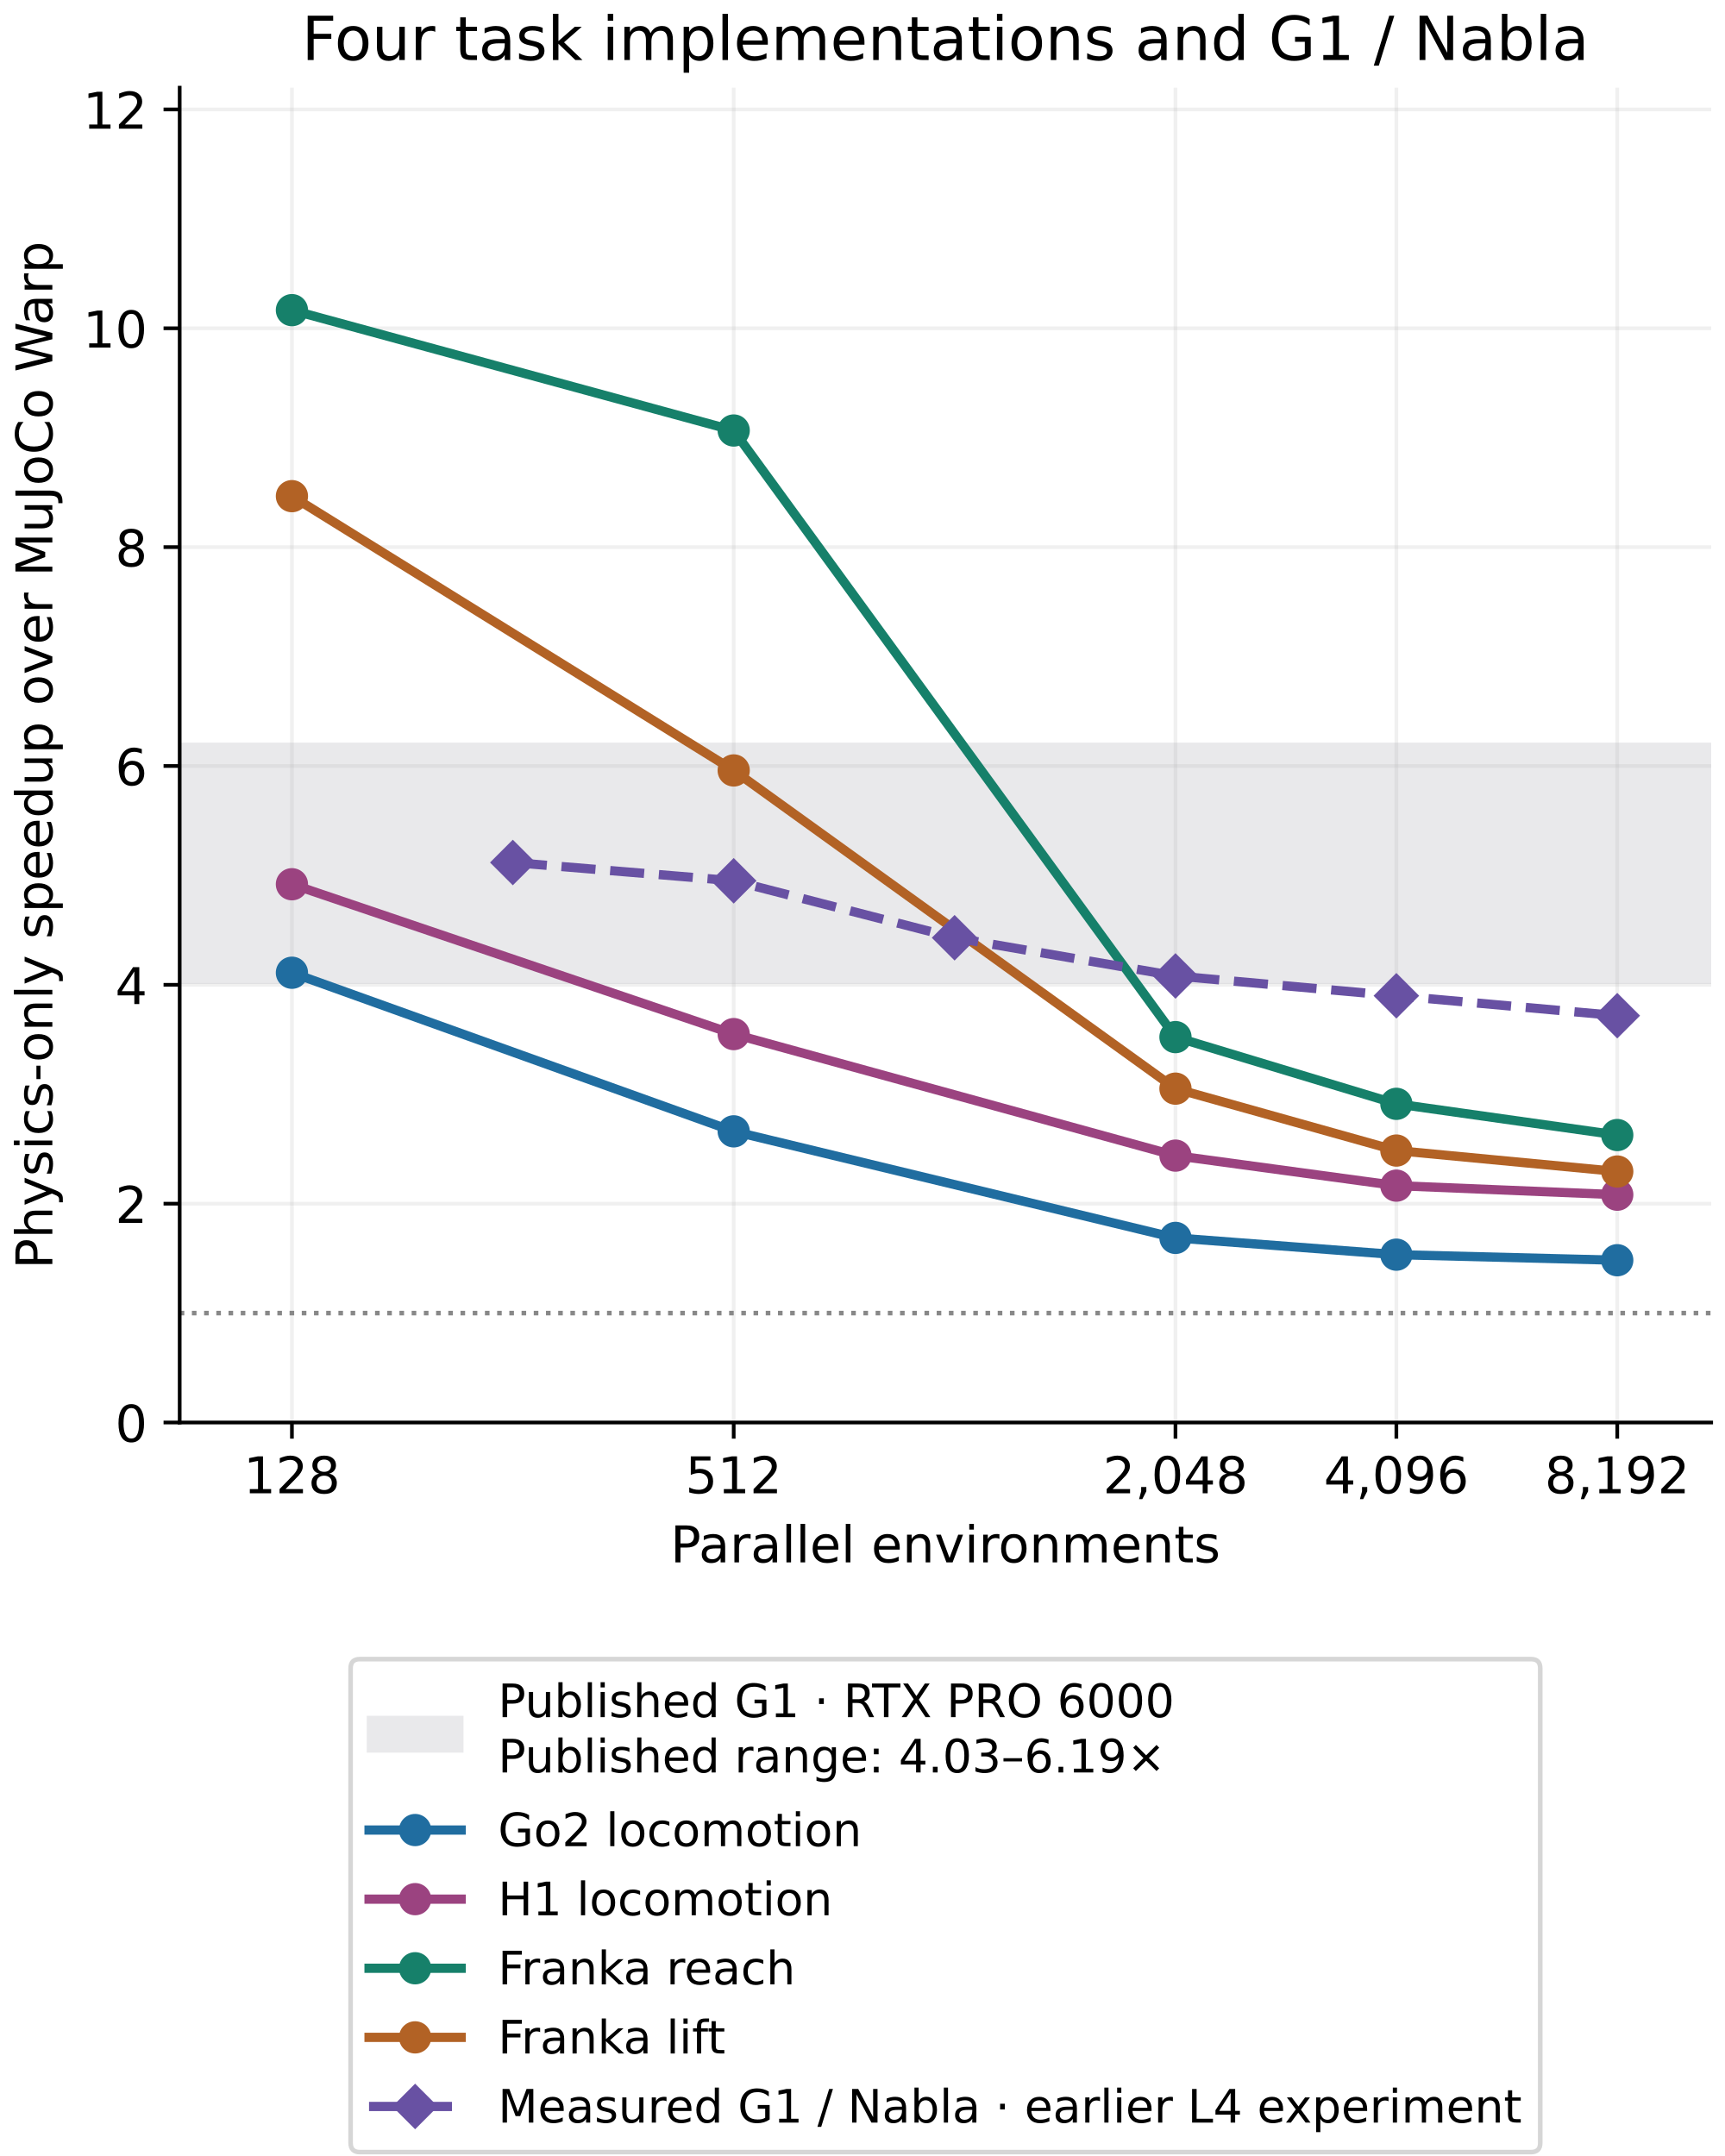
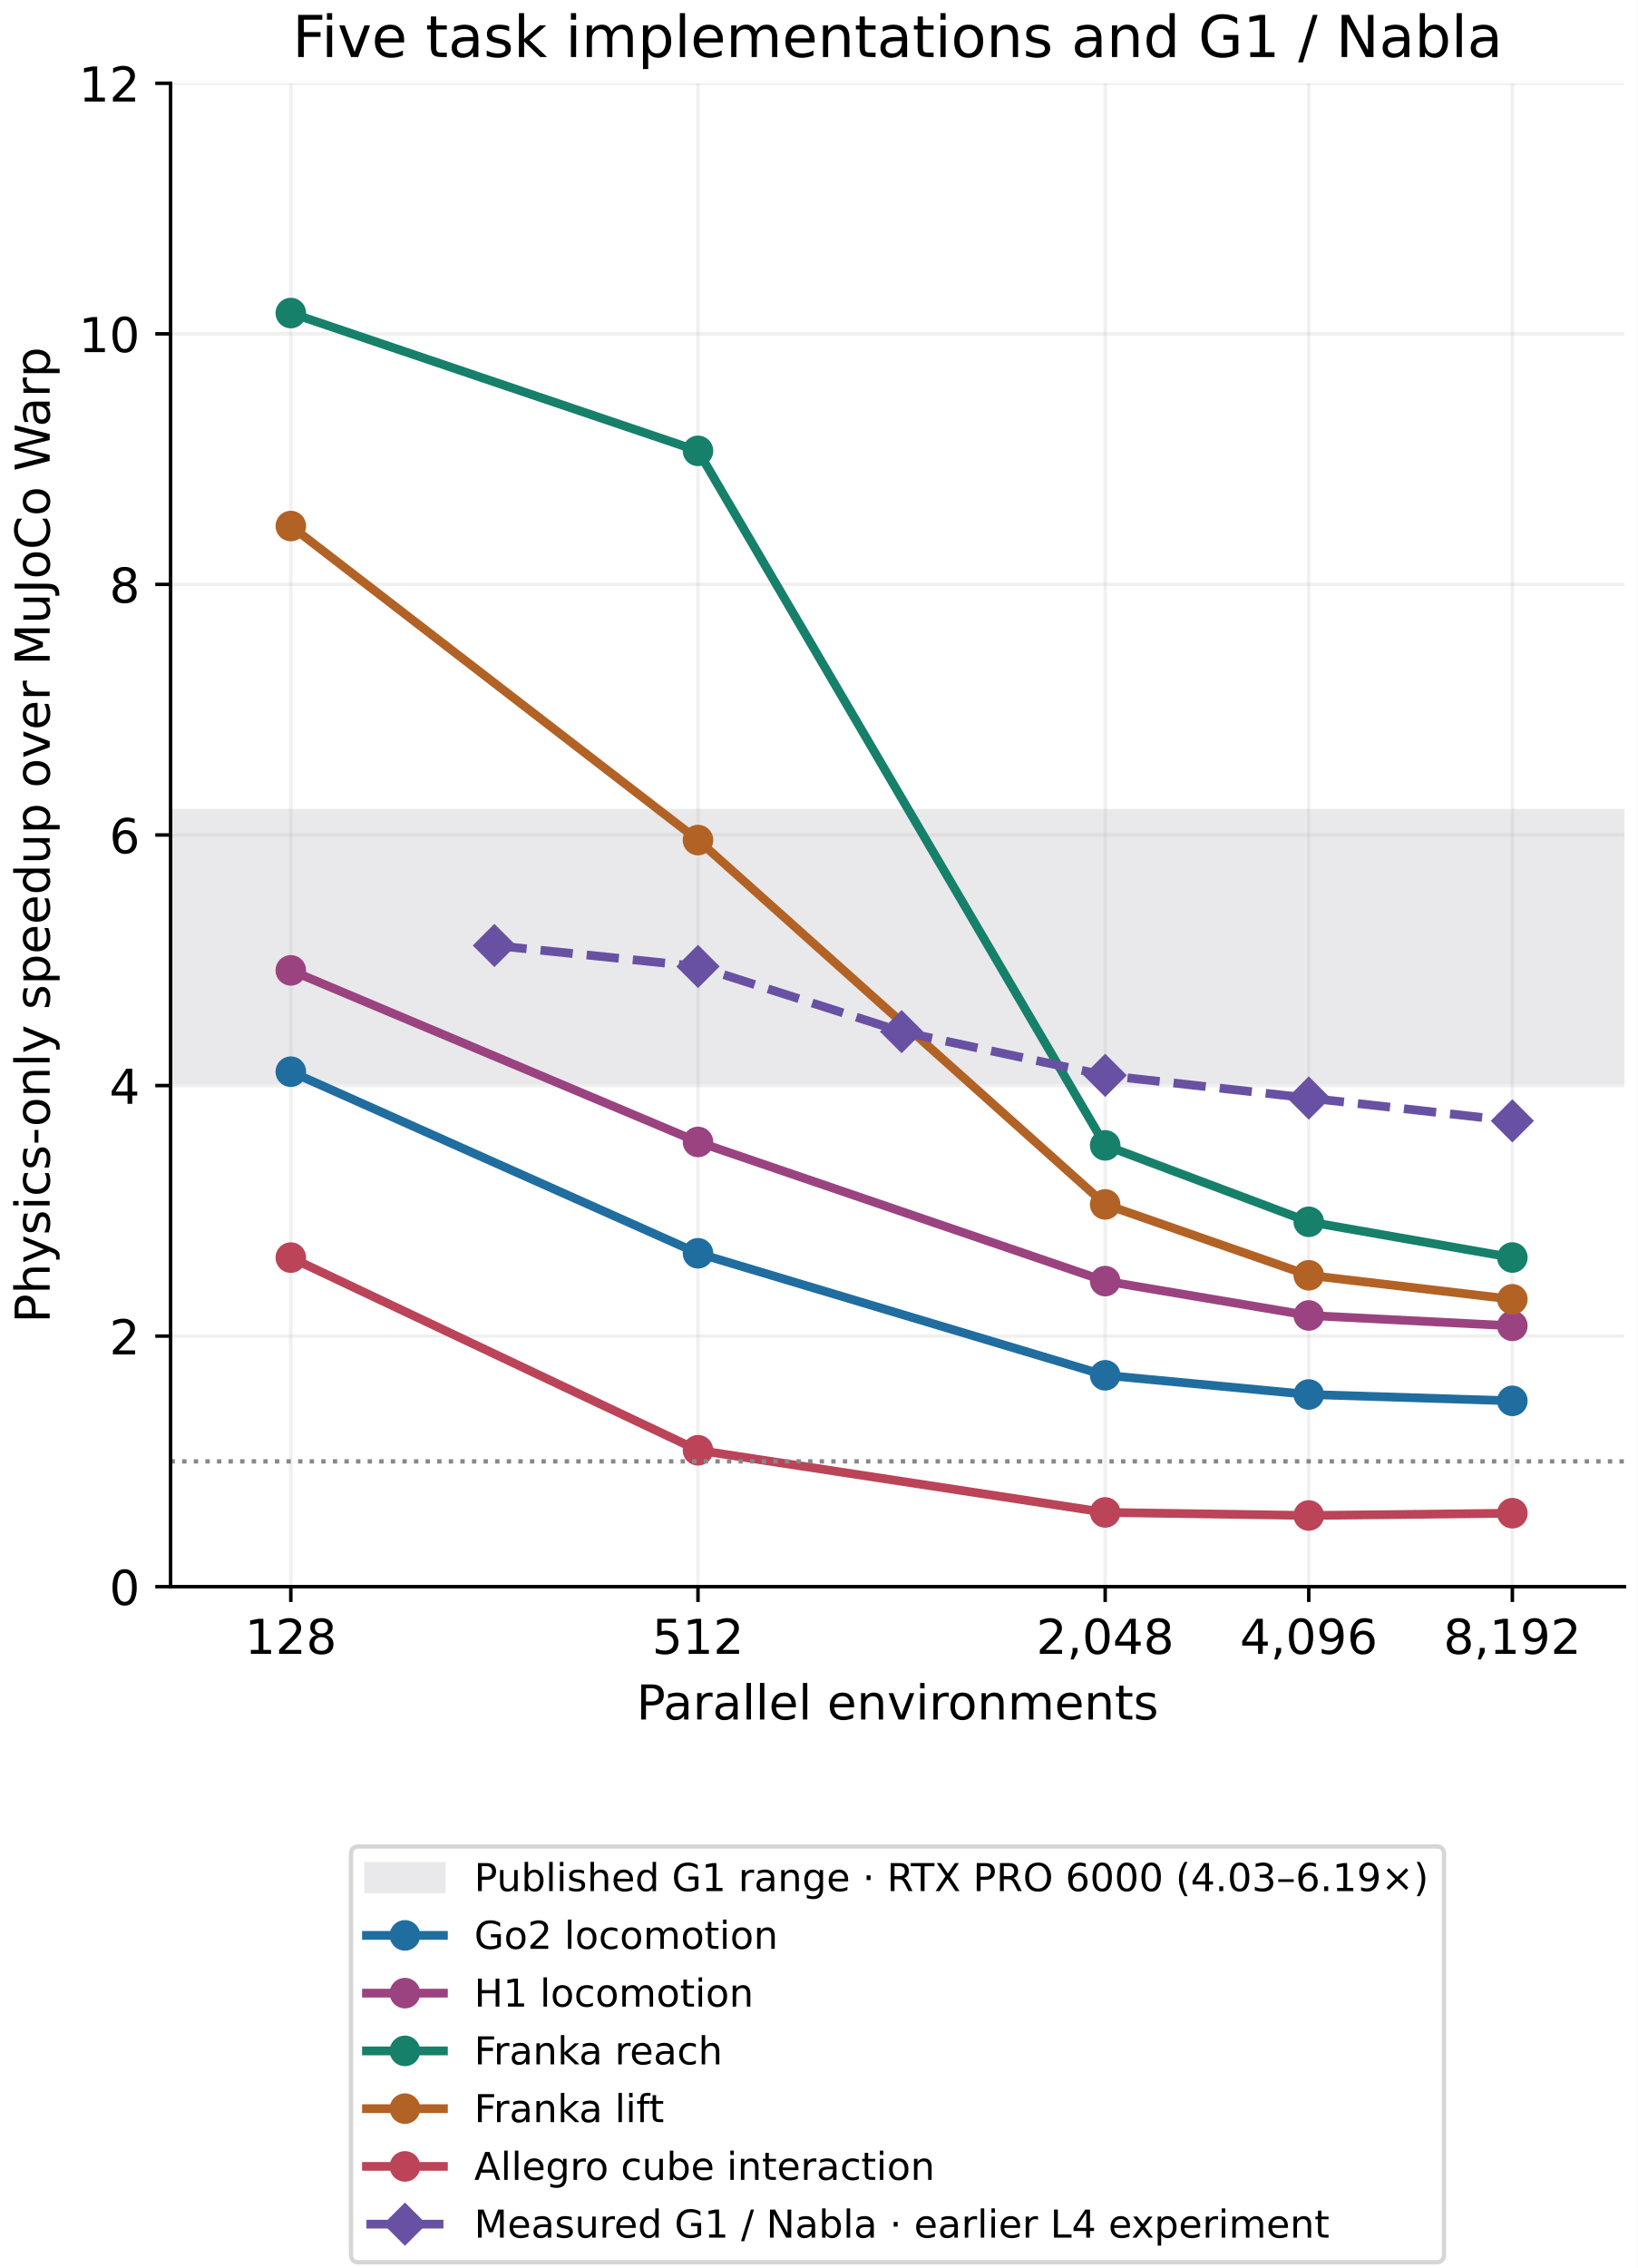
- <svg xmlns="http://www.w3.org/2000/svg" xmlns:xlink="http://www.w3.org/1999/xlink" width="374.4pt" height="468pt" viewBox="0 0 374.4 468" version="1.1">
+ <svg xmlns="http://www.w3.org/2000/svg" xmlns:xlink="http://www.w3.org/1999/xlink" width="374.4pt" height="518.4pt" viewBox="0 0 374.4 518.4" version="1.1">
  <defs>
    <style type="text/css">*{stroke-linejoin: round; stroke-linecap: butt}</style>
  </defs>
  <g id="figure_1">
    <g id="patch_1">
-       <path d="M 0 468 L 374.4 468 L 374.4 0 L 0 0 z " style="fill: #ffffff" />
+       <path d="M 0 518.4 L 374.4 518.4 L 374.4 0 L 0 0 z " style="fill: #ffffff" />
    </g>
    <g id="axes_1">
      <g id="patch_2">
-         <path d="M 38.999 308.782 L 371.4 308.782 L 371.4 19.03 L 38.999 19.03 z " style="fill: #ffffff" />
+         <path d="M 38.999 362.666 L 371.4 362.666 L 371.4 19.03 L 38.999 19.03 z " style="fill: #ffffff" />
      </g>
      <g id="patch_3">
-         <path d="M 38.999 213.072 L 371.4 213.072 L 371.4 161.706 L 38.999 161.706 z " clip-path="url(#p967d1199dc)" style="fill: #9a9aa6; opacity: 0.22; stroke: #9a9aa6; stroke-linejoin: miter" />
+         <path d="M 38.999 247.261 L 371.4 247.261 L 371.4 185.407 L 38.999 185.407 z " clip-path="url(#pee74811373)" style="fill: #9a9aa6; opacity: 0.22; stroke: #9a9aa6; stroke-linejoin: miter" />
      </g>
      <g id="matplotlib.axis_1">
        <g id="xtick_1">
          <g id="line2d_1">
-             <path d="M 63.36 308.782 L 63.36 19.03 " clip-path="url(#p967d1199dc)" style="fill: none; stroke: #b0b0b0; stroke-opacity: 0.18; stroke-width: 0.8; stroke-linecap: square" />
+             <path d="M 66.489 362.666 L 66.489 19.03 " clip-path="url(#pee74811373)" style="fill: none; stroke: #b0b0b0; stroke-opacity: 0.18; stroke-width: 0.8; stroke-linecap: square" />
          </g>
          <g id="line2d_2">
            <defs>
-               <path id="ma9607c3ac9" d="M 0 0 L 0 3.5 " style="stroke: #000000; stroke-width: 0.8" />
+               <path id="m4c5522d61e" d="M 0 0 L 0 3.5 " style="stroke: #000000; stroke-width: 0.8" />
            </defs>
            <g>
-               <use xlink:href="#ma9607c3ac9" x="63.36" y="308.782" style="stroke: #000000; stroke-width: 0.8" />
+               <use xlink:href="#m4c5522d61e" x="66.489" y="362.666" style="stroke: #000000; stroke-width: 0.8" />
            </g>
          </g>
          <g id="text_1">
-             <text style="font-size: 11px; font-family: 'DejaVu Sans'; text-anchor: middle" x="63.36" y="324.139" transform="rotate(-0 63.36032 324.1394)">128</text>
+             <text style="font-size: 11px; font-family: 'DejaVu Sans'; text-anchor: middle" x="66.489" y="378.023" transform="rotate(-0 66.48906 378.0231)">128</text>
          </g>
        </g>
        <g id="xtick_2">
          <g id="line2d_3">
-             <path d="M 159.245 308.782 L 159.245 19.03 " clip-path="url(#p967d1199dc)" style="fill: none; stroke: #b0b0b0; stroke-opacity: 0.18; stroke-width: 0.8; stroke-linecap: square" />
+             <path d="M 159.581 362.666 L 159.581 19.03 " clip-path="url(#pee74811373)" style="fill: none; stroke: #b0b0b0; stroke-opacity: 0.18; stroke-width: 0.8; stroke-linecap: square" />
          </g>
          <g id="line2d_4">
            <g>
-               <use xlink:href="#ma9607c3ac9" x="159.245" y="308.782" style="stroke: #000000; stroke-width: 0.8" />
+               <use xlink:href="#m4c5522d61e" x="159.581" y="362.666" style="stroke: #000000; stroke-width: 0.8" />
            </g>
          </g>
          <g id="text_2">
-             <text style="font-size: 11px; font-family: 'DejaVu Sans'; text-anchor: middle" x="159.245" y="324.139" transform="rotate(-0 159.2449 324.1394)">512</text>
+             <text style="font-size: 11px; font-family: 'DejaVu Sans'; text-anchor: middle" x="159.581" y="378.023" transform="rotate(-0 159.5809 378.0231)">512</text>
          </g>
        </g>
        <g id="xtick_3">
          <g id="line2d_5">
-             <path d="M 255.129 308.782 L 255.129 19.03 " clip-path="url(#p967d1199dc)" style="fill: none; stroke: #b0b0b0; stroke-opacity: 0.18; stroke-width: 0.8; stroke-linecap: square" />
+             <path d="M 252.673 362.666 L 252.673 19.03 " clip-path="url(#pee74811373)" style="fill: none; stroke: #b0b0b0; stroke-opacity: 0.18; stroke-width: 0.8; stroke-linecap: square" />
          </g>
          <g id="line2d_6">
            <g>
-               <use xlink:href="#ma9607c3ac9" x="255.129" y="308.782" style="stroke: #000000; stroke-width: 0.8" />
+               <use xlink:href="#m4c5522d61e" x="252.673" y="362.666" style="stroke: #000000; stroke-width: 0.8" />
            </g>
          </g>
          <g id="text_3">
-             <text style="font-size: 11px; font-family: 'DejaVu Sans'; text-anchor: middle" x="255.129" y="324.139" transform="rotate(-0 255.1294 324.1394)">2,048</text>
+             <text style="font-size: 11px; font-family: 'DejaVu Sans'; text-anchor: middle" x="252.673" y="378.023" transform="rotate(-0 252.6728 378.0231)">2,048</text>
          </g>
        </g>
        <g id="xtick_4">
          <g id="line2d_7">
-             <path d="M 303.072 308.782 L 303.072 19.03 " clip-path="url(#p967d1199dc)" style="fill: none; stroke: #b0b0b0; stroke-opacity: 0.18; stroke-width: 0.8; stroke-linecap: square" />
+             <path d="M 299.219 362.666 L 299.219 19.03 " clip-path="url(#pee74811373)" style="fill: none; stroke: #b0b0b0; stroke-opacity: 0.18; stroke-width: 0.8; stroke-linecap: square" />
          </g>
          <g id="line2d_8">
            <g>
-               <use xlink:href="#ma9607c3ac9" x="303.072" y="308.782" style="stroke: #000000; stroke-width: 0.8" />
+               <use xlink:href="#m4c5522d61e" x="299.219" y="362.666" style="stroke: #000000; stroke-width: 0.8" />
            </g>
          </g>
          <g id="text_4">
-             <text style="font-size: 11px; font-family: 'DejaVu Sans'; text-anchor: middle" x="303.072" y="324.139" transform="rotate(-0 303.0717 324.1394)">4,096</text>
+             <text style="font-size: 11px; font-family: 'DejaVu Sans'; text-anchor: middle" x="299.219" y="378.023" transform="rotate(-0 299.2188 378.0231)">4,096</text>
          </g>
        </g>
        <g id="xtick_5">
          <g id="line2d_9">
-             <path d="M 351.014 308.782 L 351.014 19.03 " clip-path="url(#p967d1199dc)" style="fill: none; stroke: #b0b0b0; stroke-opacity: 0.18; stroke-width: 0.8; stroke-linecap: square" />
+             <path d="M 345.765 362.666 L 345.765 19.03 " clip-path="url(#pee74811373)" style="fill: none; stroke: #b0b0b0; stroke-opacity: 0.18; stroke-width: 0.8; stroke-linecap: square" />
          </g>
          <g id="line2d_10">
            <g>
-               <use xlink:href="#ma9607c3ac9" x="351.014" y="308.782" style="stroke: #000000; stroke-width: 0.8" />
+               <use xlink:href="#m4c5522d61e" x="345.765" y="362.666" style="stroke: #000000; stroke-width: 0.8" />
            </g>
          </g>
          <g id="text_5">
-             <text style="font-size: 11px; font-family: 'DejaVu Sans'; text-anchor: middle" x="351.014" y="324.139" transform="rotate(-0 351.0139 324.1394)">8,192</text>
+             <text style="font-size: 11px; font-family: 'DejaVu Sans'; text-anchor: middle" x="345.765" y="378.023" transform="rotate(-0 345.7647 378.0231)">8,192</text>
          </g>
        </g>
        <g id="text_6">
-           <text style="font-size: 11px; font-family: 'DejaVu Sans'; text-anchor: middle" x="205.199" y="339.14" transform="rotate(-0 205.1992 339.1402)">Parallel environments</text>
+           <text style="font-size: 11px; font-family: 'DejaVu Sans'; text-anchor: middle" x="205.199" y="393.024" transform="rotate(-0 205.1992 393.024)">Parallel environments</text>
        </g>
      </g>
      <g id="matplotlib.axis_2">
        <g id="ytick_1">
          <g id="line2d_11">
-             <path d="M 38.999 308.782 L 371.4 308.782 " clip-path="url(#p967d1199dc)" style="fill: none; stroke: #b0b0b0; stroke-opacity: 0.18; stroke-width: 0.8; stroke-linecap: square" />
+             <path d="M 38.999 362.666 L 371.4 362.666 " clip-path="url(#pee74811373)" style="fill: none; stroke: #b0b0b0; stroke-opacity: 0.18; stroke-width: 0.8; stroke-linecap: square" />
          </g>
          <g id="line2d_12">
            <defs>
-               <path id="mb2ccbbf31d" d="M 0 0 L -3.5 0 " style="stroke: #000000; stroke-width: 0.8" />
+               <path id="m6acd8ffe7f" d="M 0 0 L -3.5 0 " style="stroke: #000000; stroke-width: 0.8" />
            </defs>
            <g>
-               <use xlink:href="#mb2ccbbf31d" x="38.999" y="308.782" style="stroke: #000000; stroke-width: 0.8" />
+               <use xlink:href="#m6acd8ffe7f" x="38.999" y="362.666" style="stroke: #000000; stroke-width: 0.8" />
            </g>
          </g>
          <g id="text_7">
-             <text style="font-size: 11px; font-family: 'DejaVu Sans'; text-anchor: end" x="31.999" y="312.961" transform="rotate(-0 31.9986 312.9607)">0</text>
+             <text style="font-size: 11px; font-family: 'DejaVu Sans'; text-anchor: end" x="31.999" y="366.844" transform="rotate(-0 31.9986 366.8444)">0</text>
          </g>
        </g>
        <g id="ytick_2">
          <g id="line2d_13">
-             <path d="M 38.999 261.278 L 371.4 261.278 " clip-path="url(#p967d1199dc)" style="fill: none; stroke: #b0b0b0; stroke-opacity: 0.18; stroke-width: 0.8; stroke-linecap: square" />
+             <path d="M 38.999 305.393 L 371.4 305.393 " clip-path="url(#pee74811373)" style="fill: none; stroke: #b0b0b0; stroke-opacity: 0.18; stroke-width: 0.8; stroke-linecap: square" />
          </g>
          <g id="line2d_14">
            <g>
-               <use xlink:href="#mb2ccbbf31d" x="38.999" y="261.278" style="stroke: #000000; stroke-width: 0.8" />
+               <use xlink:href="#m6acd8ffe7f" x="38.999" y="305.393" style="stroke: #000000; stroke-width: 0.8" />
            </g>
          </g>
          <g id="text_8">
-             <text style="font-size: 11px; font-family: 'DejaVu Sans'; text-anchor: end" x="31.999" y="265.456" transform="rotate(-0 31.9986 265.4564)">2</text>
+             <text style="font-size: 11px; font-family: 'DejaVu Sans'; text-anchor: end" x="31.999" y="309.572" transform="rotate(-0 31.9986 309.5718)">2</text>
          </g>
        </g>
        <g id="ytick_3">
          <g id="line2d_15">
-             <path d="M 38.999 213.773 L 371.4 213.773 " clip-path="url(#p967d1199dc)" style="fill: none; stroke: #b0b0b0; stroke-opacity: 0.18; stroke-width: 0.8; stroke-linecap: square" />
+             <path d="M 38.999 248.121 L 371.4 248.121 " clip-path="url(#pee74811373)" style="fill: none; stroke: #b0b0b0; stroke-opacity: 0.18; stroke-width: 0.8; stroke-linecap: square" />
          </g>
          <g id="line2d_16">
            <g>
-               <use xlink:href="#mb2ccbbf31d" x="38.999" y="213.773" style="stroke: #000000; stroke-width: 0.8" />
+               <use xlink:href="#m6acd8ffe7f" x="38.999" y="248.121" style="stroke: #000000; stroke-width: 0.8" />
            </g>
          </g>
          <g id="text_9">
-             <text style="font-size: 11px; font-family: 'DejaVu Sans'; text-anchor: end" x="31.999" y="217.952" transform="rotate(-0 31.9986 217.9521)">4</text>
+             <text style="font-size: 11px; font-family: 'DejaVu Sans'; text-anchor: end" x="31.999" y="252.299" transform="rotate(-0 31.9986 252.2992)">4</text>
          </g>
        </g>
        <g id="ytick_4">
          <g id="line2d_17">
-             <path d="M 38.999 166.269 L 371.4 166.269 " clip-path="url(#p967d1199dc)" style="fill: none; stroke: #b0b0b0; stroke-opacity: 0.18; stroke-width: 0.8; stroke-linecap: square" />
+             <path d="M 38.999 190.848 L 371.4 190.848 " clip-path="url(#pee74811373)" style="fill: none; stroke: #b0b0b0; stroke-opacity: 0.18; stroke-width: 0.8; stroke-linecap: square" />
          </g>
          <g id="line2d_18">
            <g>
-               <use xlink:href="#mb2ccbbf31d" x="38.999" y="166.269" style="stroke: #000000; stroke-width: 0.8" />
+               <use xlink:href="#m6acd8ffe7f" x="38.999" y="190.848" style="stroke: #000000; stroke-width: 0.8" />
            </g>
          </g>
          <g id="text_10">
-             <text style="font-size: 11px; font-family: 'DejaVu Sans'; text-anchor: end" x="31.999" y="170.448" transform="rotate(-0 31.9986 170.4478)">6</text>
+             <text style="font-size: 11px; font-family: 'DejaVu Sans'; text-anchor: end" x="31.999" y="195.027" transform="rotate(-0 31.9986 195.0266)">6</text>
          </g>
        </g>
        <g id="ytick_5">
          <g id="line2d_19">
-             <path d="M 38.999 118.765 L 371.4 118.765 " clip-path="url(#p967d1199dc)" style="fill: none; stroke: #b0b0b0; stroke-opacity: 0.18; stroke-width: 0.8; stroke-linecap: square" />
+             <path d="M 38.999 133.575 L 371.4 133.575 " clip-path="url(#pee74811373)" style="fill: none; stroke: #b0b0b0; stroke-opacity: 0.18; stroke-width: 0.8; stroke-linecap: square" />
          </g>
          <g id="line2d_20">
            <g>
-               <use xlink:href="#mb2ccbbf31d" x="38.999" y="118.765" style="stroke: #000000; stroke-width: 0.8" />
+               <use xlink:href="#m6acd8ffe7f" x="38.999" y="133.575" style="stroke: #000000; stroke-width: 0.8" />
            </g>
          </g>
          <g id="text_11">
-             <text style="font-size: 11px; font-family: 'DejaVu Sans'; text-anchor: end" x="31.999" y="122.944" transform="rotate(-0 31.9986 122.9435)">8</text>
+             <text style="font-size: 11px; font-family: 'DejaVu Sans'; text-anchor: end" x="31.999" y="137.754" transform="rotate(-0 31.9986 137.7541)">8</text>
          </g>
        </g>
        <g id="ytick_6">
          <g id="line2d_21">
-             <path d="M 38.999 71.261 L 371.4 71.261 " clip-path="url(#p967d1199dc)" style="fill: none; stroke: #b0b0b0; stroke-opacity: 0.18; stroke-width: 0.8; stroke-linecap: square" />
+             <path d="M 38.999 76.303 L 371.4 76.303 " clip-path="url(#pee74811373)" style="fill: none; stroke: #b0b0b0; stroke-opacity: 0.18; stroke-width: 0.8; stroke-linecap: square" />
          </g>
          <g id="line2d_22">
            <g>
-               <use xlink:href="#mb2ccbbf31d" x="38.999" y="71.261" style="stroke: #000000; stroke-width: 0.8" />
+               <use xlink:href="#m6acd8ffe7f" x="38.999" y="76.303" style="stroke: #000000; stroke-width: 0.8" />
            </g>
          </g>
          <g id="text_12">
-             <text style="font-size: 11px; font-family: 'DejaVu Sans'; text-anchor: end" x="31.999" y="75.439" transform="rotate(-0 31.9986 75.43924)">10</text>
+             <text style="font-size: 11px; font-family: 'DejaVu Sans'; text-anchor: end" x="31.999" y="80.481" transform="rotate(-0 31.9986 80.48147)">10</text>
          </g>
        </g>
        <g id="ytick_7">
          <g id="line2d_23">
-             <path d="M 38.999 23.756 L 371.4 23.756 " clip-path="url(#p967d1199dc)" style="fill: none; stroke: #b0b0b0; stroke-opacity: 0.18; stroke-width: 0.8; stroke-linecap: square" />
+             <path d="M 38.999 19.03 L 371.4 19.03 " clip-path="url(#pee74811373)" style="fill: none; stroke: #b0b0b0; stroke-opacity: 0.18; stroke-width: 0.8; stroke-linecap: square" />
          </g>
          <g id="line2d_24">
            <g>
-               <use xlink:href="#mb2ccbbf31d" x="38.999" y="23.756" style="stroke: #000000; stroke-width: 0.8" />
+               <use xlink:href="#m6acd8ffe7f" x="38.999" y="19.03" style="stroke: #000000; stroke-width: 0.8" />
            </g>
          </g>
          <g id="text_13">
-             <text style="font-size: 11px; font-family: 'DejaVu Sans'; text-anchor: end" x="31.999" y="27.935" transform="rotate(-0 31.9986 27.93495)">12</text>
+             <text style="font-size: 11px; font-family: 'DejaVu Sans'; text-anchor: end" x="31.999" y="23.209" transform="rotate(-0 31.9986 23.20889)">12</text>
          </g>
        </g>
        <g id="text_14">
-           <text style="font-size: 11px; font-family: 'DejaVu Sans'; text-anchor: middle" x="11.359" y="163.906" transform="rotate(-90 11.35852 163.9061)">Physics-only speedup over MuJoCo Warp</text>
+           <text style="font-size: 11px; font-family: 'DejaVu Sans'; text-anchor: middle" x="11.359" y="190.848" transform="rotate(-90 11.35852 190.8479)">Physics-only speedup over MuJoCo Warp</text>
        </g>
      </g>
      <g id="line2d_25">
-         <path d="M 63.36 211.152 L 159.245 245.58 L 255.129 268.71 L 303.072 272.349 L 351.014 273.557 " clip-path="url(#p967d1199dc)" style="fill: none; stroke: #206da0; stroke-width: 2; stroke-linecap: square" />
-         <defs>
-           <path id="m578107ed13" d="M 0 3 C 0.796 3 1.559 2.684 2.121 2.121 C 2.684 1.559 3 0.796 3 0 C 3 -0.796 2.684 -1.559 2.121 -2.121 C 1.559 -2.684 0.796 -3 0 -3 C -0.796 -3 -1.559 -2.684 -2.121 -2.121 C -2.684 -1.559 -3 -0.796 -3 0 C -3 0.796 -2.684 1.559 -2.121 2.121 C -1.559 2.684 -0.796 3 0 3 z " style="stroke: #206da0" />
-         </defs>
-         <g clip-path="url(#p967d1199dc)">
-           <use xlink:href="#m578107ed13" x="63.36" y="211.152" style="fill: #206da0; stroke: #206da0" />
-           <use xlink:href="#m578107ed13" x="159.245" y="245.58" style="fill: #206da0; stroke: #206da0" />
-           <use xlink:href="#m578107ed13" x="255.129" y="268.71" style="fill: #206da0; stroke: #206da0" />
-           <use xlink:href="#m578107ed13" x="303.072" y="272.349" style="fill: #206da0; stroke: #206da0" />
-           <use xlink:href="#m578107ed13" x="351.014" y="273.557" style="fill: #206da0; stroke: #206da0" />
+         <path d="M 66.489 244.96 L 159.581 286.468 L 252.673 314.354 L 299.219 318.741 L 345.765 320.197 " clip-path="url(#pee74811373)" style="fill: none; stroke: #206da0; stroke-width: 2; stroke-linecap: square" />
+         <defs>
+           <path id="mabad7ed656" d="M 0 3 C 0.796 3 1.559 2.684 2.121 2.121 C 2.684 1.559 3 0.796 3 0 C 3 -0.796 2.684 -1.559 2.121 -2.121 C 1.559 -2.684 0.796 -3 0 -3 C -0.796 -3 -1.559 -2.684 -2.121 -2.121 C -2.684 -1.559 -3 -0.796 -3 0 C -3 0.796 -2.684 1.559 -2.121 2.121 C -1.559 2.684 -0.796 3 0 3 z " style="stroke: #206da0" />
+         </defs>
+         <g clip-path="url(#pee74811373)">
+           <use xlink:href="#mabad7ed656" x="66.489" y="244.96" style="fill: #206da0; stroke: #206da0" />
+           <use xlink:href="#mabad7ed656" x="159.581" y="286.468" style="fill: #206da0; stroke: #206da0" />
+           <use xlink:href="#mabad7ed656" x="252.673" y="314.354" style="fill: #206da0; stroke: #206da0" />
+           <use xlink:href="#mabad7ed656" x="299.219" y="318.741" style="fill: #206da0; stroke: #206da0" />
+           <use xlink:href="#mabad7ed656" x="345.765" y="320.197" style="fill: #206da0; stroke: #206da0" />
        </g>
      </g>
      <g id="line2d_26">
-         <path d="M 63.36 191.941 L 159.245 224.469 L 255.129 250.85 L 303.072 257.367 L 351.014 259.333 " clip-path="url(#p967d1199dc)" style="fill: none; stroke: #9b4380; stroke-width: 2; stroke-linecap: square" />
-         <defs>
-           <path id="m4a1d329e45" d="M 0 3 C 0.796 3 1.559 2.684 2.121 2.121 C 2.684 1.559 3 0.796 3 0 C 3 -0.796 2.684 -1.559 2.121 -2.121 C 1.559 -2.684 0.796 -3 0 -3 C -0.796 -3 -1.559 -2.684 -2.121 -2.121 C -2.684 -1.559 -3 -0.796 -3 0 C -3 0.796 -2.684 1.559 -2.121 2.121 C -1.559 2.684 -0.796 3 0 3 z " style="stroke: #9b4380" />
-         </defs>
-         <g clip-path="url(#p967d1199dc)">
-           <use xlink:href="#m4a1d329e45" x="63.36" y="191.941" style="fill: #9b4380; stroke: #9b4380" />
-           <use xlink:href="#m4a1d329e45" x="159.245" y="224.469" style="fill: #9b4380; stroke: #9b4380" />
-           <use xlink:href="#m4a1d329e45" x="255.129" y="250.85" style="fill: #9b4380; stroke: #9b4380" />
-           <use xlink:href="#m4a1d329e45" x="303.072" y="257.367" style="fill: #9b4380; stroke: #9b4380" />
-           <use xlink:href="#m4a1d329e45" x="351.014" y="259.333" style="fill: #9b4380; stroke: #9b4380" />
+         <path d="M 66.489 221.799 L 159.581 261.015 L 252.673 292.822 L 299.219 300.678 L 345.765 303.048 " clip-path="url(#pee74811373)" style="fill: none; stroke: #9b4380; stroke-width: 2; stroke-linecap: square" />
+         <defs>
+           <path id="m548c390466" d="M 0 3 C 0.796 3 1.559 2.684 2.121 2.121 C 2.684 1.559 3 0.796 3 0 C 3 -0.796 2.684 -1.559 2.121 -2.121 C 1.559 -2.684 0.796 -3 0 -3 C -0.796 -3 -1.559 -2.684 -2.121 -2.121 C -2.684 -1.559 -3 -0.796 -3 0 C -3 0.796 -2.684 1.559 -2.121 2.121 C -1.559 2.684 -0.796 3 0 3 z " style="stroke: #9b4380" />
+         </defs>
+         <g clip-path="url(#pee74811373)">
+           <use xlink:href="#m548c390466" x="66.489" y="221.799" style="fill: #9b4380; stroke: #9b4380" />
+           <use xlink:href="#m548c390466" x="159.581" y="261.015" style="fill: #9b4380; stroke: #9b4380" />
+           <use xlink:href="#m548c390466" x="252.673" y="292.822" style="fill: #9b4380; stroke: #9b4380" />
+           <use xlink:href="#m548c390466" x="299.219" y="300.678" style="fill: #9b4380; stroke: #9b4380" />
+           <use xlink:href="#m548c390466" x="345.765" y="303.048" style="fill: #9b4380; stroke: #9b4380" />
        </g>
      </g>
      <g id="line2d_27">
-         <path d="M 63.36 67.322 L 159.245 93.449 L 255.129 225.123 L 303.072 239.609 L 351.014 246.381 " clip-path="url(#p967d1199dc)" style="fill: none; stroke: #16806a; stroke-width: 2; stroke-linecap: square" />
-         <defs>
-           <path id="ma6db790533" d="M 0 3 C 0.796 3 1.559 2.684 2.121 2.121 C 2.684 1.559 3 0.796 3 0 C 3 -0.796 2.684 -1.559 2.121 -2.121 C 1.559 -2.684 0.796 -3 0 -3 C -0.796 -3 -1.559 -2.684 -2.121 -2.121 C -2.684 -1.559 -3 -0.796 -3 0 C -3 0.796 -2.684 1.559 -2.121 2.121 C -1.559 2.684 -0.796 3 0 3 z " style="stroke: #16806a" />
-         </defs>
-         <g clip-path="url(#p967d1199dc)">
-           <use xlink:href="#ma6db790533" x="63.36" y="67.322" style="fill: #16806a; stroke: #16806a" />
-           <use xlink:href="#ma6db790533" x="159.245" y="93.449" style="fill: #16806a; stroke: #16806a" />
-           <use xlink:href="#ma6db790533" x="255.129" y="225.123" style="fill: #16806a; stroke: #16806a" />
-           <use xlink:href="#ma6db790533" x="303.072" y="239.609" style="fill: #16806a; stroke: #16806a" />
-           <use xlink:href="#ma6db790533" x="351.014" y="246.381" style="fill: #16806a; stroke: #16806a" />
+         <path d="M 66.489 71.555 L 159.581 103.054 L 252.673 261.804 L 299.219 279.269 L 345.765 287.433 " clip-path="url(#pee74811373)" style="fill: none; stroke: #16806a; stroke-width: 2; stroke-linecap: square" />
+         <defs>
+           <path id="m321b1133eb" d="M 0 3 C 0.796 3 1.559 2.684 2.121 2.121 C 2.684 1.559 3 0.796 3 0 C 3 -0.796 2.684 -1.559 2.121 -2.121 C 1.559 -2.684 0.796 -3 0 -3 C -0.796 -3 -1.559 -2.684 -2.121 -2.121 C -2.684 -1.559 -3 -0.796 -3 0 C -3 0.796 -2.684 1.559 -2.121 2.121 C -1.559 2.684 -0.796 3 0 3 z " style="stroke: #16806a" />
+         </defs>
+         <g clip-path="url(#pee74811373)">
+           <use xlink:href="#m321b1133eb" x="66.489" y="71.555" style="fill: #16806a; stroke: #16806a" />
+           <use xlink:href="#m321b1133eb" x="159.581" y="103.054" style="fill: #16806a; stroke: #16806a" />
+           <use xlink:href="#m321b1133eb" x="252.673" y="261.804" style="fill: #16806a; stroke: #16806a" />
+           <use xlink:href="#m321b1133eb" x="299.219" y="279.269" style="fill: #16806a; stroke: #16806a" />
+           <use xlink:href="#m321b1133eb" x="345.765" y="287.433" style="fill: #16806a; stroke: #16806a" />
        </g>
      </g>
      <g id="line2d_28">
-         <path d="M 63.36 107.702 L 159.245 167.238 L 255.129 236.311 L 303.072 249.751 L 351.014 254.301 " clip-path="url(#p967d1199dc)" style="fill: none; stroke: #b26225; stroke-width: 2; stroke-linecap: square" />
-         <defs>
-           <path id="m8b9af952e1" d="M 0 3 C 0.796 3 1.559 2.684 2.121 2.121 C 2.684 1.559 3 0.796 3 0 C 3 -0.796 2.684 -1.559 2.121 -2.121 C 1.559 -2.684 0.796 -3 0 -3 C -0.796 -3 -1.559 -2.684 -2.121 -2.121 C -2.684 -1.559 -3 -0.796 -3 0 C -3 0.796 -2.684 1.559 -2.121 2.121 C -1.559 2.684 -0.796 3 0 3 z " style="stroke: #b26225" />
-         </defs>
-         <g clip-path="url(#p967d1199dc)">
-           <use xlink:href="#m8b9af952e1" x="63.36" y="107.702" style="fill: #b26225; stroke: #b26225" />
-           <use xlink:href="#m8b9af952e1" x="159.245" y="167.238" style="fill: #b26225; stroke: #b26225" />
-           <use xlink:href="#m8b9af952e1" x="255.129" y="236.311" style="fill: #b26225; stroke: #b26225" />
-           <use xlink:href="#m8b9af952e1" x="303.072" y="249.751" style="fill: #b26225; stroke: #b26225" />
-           <use xlink:href="#m8b9af952e1" x="351.014" y="254.301" style="fill: #b26225; stroke: #b26225" />
+         <path d="M 66.489 120.238 L 159.581 192.016 L 252.673 275.293 L 299.219 291.496 L 345.765 296.982 " clip-path="url(#pee74811373)" style="fill: none; stroke: #b26225; stroke-width: 2; stroke-linecap: square" />
+         <defs>
+           <path id="mcc85997fdd" d="M 0 3 C 0.796 3 1.559 2.684 2.121 2.121 C 2.684 1.559 3 0.796 3 0 C 3 -0.796 2.684 -1.559 2.121 -2.121 C 1.559 -2.684 0.796 -3 0 -3 C -0.796 -3 -1.559 -2.684 -2.121 -2.121 C -2.684 -1.559 -3 -0.796 -3 0 C -3 0.796 -2.684 1.559 -2.121 2.121 C -1.559 2.684 -0.796 3 0 3 z " style="stroke: #b26225" />
+         </defs>
+         <g clip-path="url(#pee74811373)">
+           <use xlink:href="#mcc85997fdd" x="66.489" y="120.238" style="fill: #b26225; stroke: #b26225" />
+           <use xlink:href="#mcc85997fdd" x="159.581" y="192.016" style="fill: #b26225; stroke: #b26225" />
+           <use xlink:href="#mcc85997fdd" x="252.673" y="275.293" style="fill: #b26225; stroke: #b26225" />
+           <use xlink:href="#mcc85997fdd" x="299.219" y="291.496" style="fill: #b26225; stroke: #b26225" />
+           <use xlink:href="#mcc85997fdd" x="345.765" y="296.982" style="fill: #b26225; stroke: #b26225" />
        </g>
      </g>
      <g id="line2d_29">
-         <path d="M 111.303 187.224 L 159.245 191.194 L 207.187 203.558 L 255.129 211.844 L 303.072 216.149 L 351.014 220.47 " clip-path="url(#p967d1199dc)" style="fill: none; stroke-dasharray: 7.4,3.2; stroke-dashoffset: 0; stroke: #6851a3; stroke-width: 2" />
-         <defs>
-           <path id="m0fd1283919" d="M -0 4.243 L 4.243 0 L 0 -4.243 L -4.243 -0 z " style="stroke: #6851a3; stroke-linejoin: miter" />
-         </defs>
-         <g clip-path="url(#p967d1199dc)">
-           <use xlink:href="#m0fd1283919" x="111.303" y="187.224" style="fill: #6851a3; stroke: #6851a3; stroke-linejoin: miter" />
-           <use xlink:href="#m0fd1283919" x="159.245" y="191.194" style="fill: #6851a3; stroke: #6851a3; stroke-linejoin: miter" />
-           <use xlink:href="#m0fd1283919" x="207.187" y="203.558" style="fill: #6851a3; stroke: #6851a3; stroke-linejoin: miter" />
-           <use xlink:href="#m0fd1283919" x="255.129" y="211.844" style="fill: #6851a3; stroke: #6851a3; stroke-linejoin: miter" />
-           <use xlink:href="#m0fd1283919" x="303.072" y="216.149" style="fill: #6851a3; stroke: #6851a3; stroke-linejoin: miter" />
-           <use xlink:href="#m0fd1283919" x="351.014" y="220.47" style="fill: #6851a3; stroke: #6851a3; stroke-linejoin: miter" />
+         <path d="M 66.489 287.452 L 159.581 331.489 L 252.673 345.696 L 299.219 346.398 L 345.765 345.876 " clip-path="url(#pee74811373)" style="fill: none; stroke: #bb4458; stroke-width: 2; stroke-linecap: square" />
+         <defs>
+           <path id="mdbe870db99" d="M 0 3 C 0.796 3 1.559 2.684 2.121 2.121 C 2.684 1.559 3 0.796 3 0 C 3 -0.796 2.684 -1.559 2.121 -2.121 C 1.559 -2.684 0.796 -3 0 -3 C -0.796 -3 -1.559 -2.684 -2.121 -2.121 C -2.684 -1.559 -3 -0.796 -3 0 C -3 0.796 -2.684 1.559 -2.121 2.121 C -1.559 2.684 -0.796 3 0 3 z " style="stroke: #bb4458" />
+         </defs>
+         <g clip-path="url(#pee74811373)">
+           <use xlink:href="#mdbe870db99" x="66.489" y="287.452" style="fill: #bb4458; stroke: #bb4458" />
+           <use xlink:href="#mdbe870db99" x="159.581" y="331.489" style="fill: #bb4458; stroke: #bb4458" />
+           <use xlink:href="#mdbe870db99" x="252.673" y="345.696" style="fill: #bb4458; stroke: #bb4458" />
+           <use xlink:href="#mdbe870db99" x="299.219" y="346.398" style="fill: #bb4458; stroke: #bb4458" />
+           <use xlink:href="#mdbe870db99" x="345.765" y="345.876" style="fill: #bb4458; stroke: #bb4458" />
        </g>
      </g>
      <g id="line2d_30">
-         <path d="M 38.999 285.03 L 371.4 285.03 " clip-path="url(#p967d1199dc)" style="fill: none; stroke-dasharray: 1,1.65; stroke-dashoffset: 0; stroke: #888888" />
+         <path d="M 113.035 216.112 L 159.581 220.898 L 206.127 235.804 L 252.673 245.795 L 299.219 250.985 L 345.765 256.194 " clip-path="url(#pee74811373)" style="fill: none; stroke-dasharray: 7.4,3.2; stroke-dashoffset: 0; stroke: #6851a3; stroke-width: 2" />
+         <defs>
+           <path id="mbe00c4358e" d="M -0 4.243 L 4.243 0 L 0 -4.243 L -4.243 -0 z " style="stroke: #6851a3; stroke-linejoin: miter" />
+         </defs>
+         <g clip-path="url(#pee74811373)">
+           <use xlink:href="#mbe00c4358e" x="113.035" y="216.112" style="fill: #6851a3; stroke: #6851a3; stroke-linejoin: miter" />
+           <use xlink:href="#mbe00c4358e" x="159.581" y="220.898" style="fill: #6851a3; stroke: #6851a3; stroke-linejoin: miter" />
+           <use xlink:href="#mbe00c4358e" x="206.127" y="235.804" style="fill: #6851a3; stroke: #6851a3; stroke-linejoin: miter" />
+           <use xlink:href="#mbe00c4358e" x="252.673" y="245.795" style="fill: #6851a3; stroke: #6851a3; stroke-linejoin: miter" />
+           <use xlink:href="#mbe00c4358e" x="299.219" y="250.985" style="fill: #6851a3; stroke: #6851a3; stroke-linejoin: miter" />
+           <use xlink:href="#mbe00c4358e" x="345.765" y="256.194" style="fill: #6851a3; stroke: #6851a3; stroke-linejoin: miter" />
+         </g>
+       </g>
+       <g id="line2d_31">
+         <path d="M 38.999 334.029 L 371.4 334.029 " clip-path="url(#pee74811373)" style="fill: none; stroke-dasharray: 1,1.65; stroke-dashoffset: 0; stroke: #888888" />
      </g>
      <g id="patch_4">
-         <path d="M 38.999 308.782 L 38.999 19.03 " style="fill: none; stroke: #000000; stroke-width: 0.8; stroke-linejoin: miter; stroke-linecap: square" />
+         <path d="M 38.999 362.666 L 38.999 19.03 " style="fill: none; stroke: #000000; stroke-width: 0.8; stroke-linejoin: miter; stroke-linecap: square" />
      </g>
      <g id="patch_5">
-         <path d="M 38.999 308.782 L 371.4 308.782 " style="fill: none; stroke: #000000; stroke-width: 0.8; stroke-linejoin: miter; stroke-linecap: square" />
+         <path d="M 38.999 362.666 L 371.4 362.666 " style="fill: none; stroke: #000000; stroke-width: 0.8; stroke-linejoin: miter; stroke-linecap: square" />
      </g>
      <g id="text_15">
-         <text style="font-size: 13.2px; font-family: 'DejaVu Sans'; text-anchor: middle" x="205.199" y="13.03" transform="rotate(-0 205.1992 13.03018)">Four task implementations and G1 / Nabla</text>
+         <text style="font-size: 13.2px; font-family: 'DejaVu Sans'; text-anchor: middle" x="205.199" y="13.03" transform="rotate(-0 205.1992 13.03018)">Five task implementations and G1 / Nabla</text>
      </g>
      <g id="legend_1">
        <g id="patch_6">
-           <path d="M 78.098 467.152 L 332.301 467.152 Q 334.301 467.152 334.301 465.152 L 334.301 362.142 Q 334.301 360.142 332.301 360.142 L 78.098 360.142 Q 76.098 360.142 76.098 362.142 L 76.098 465.152 Q 76.098 467.152 78.098 467.152 z " style="fill: #ffffff; opacity: 0.8; stroke: #cccccc; stroke-linejoin: miter" />
+           <path d="M 82.02 517.092 L 328.378 517.092 Q 330.138 517.092 330.138 515.332 L 330.138 423.807 Q 330.138 422.047 328.378 422.047 L 82.02 422.047 Q 80.26 422.047 80.26 423.807 L 80.26 515.332 Q 80.26 517.092 82.02 517.092 z " style="fill: #ffffff; opacity: 0.8; stroke: #cccccc; stroke-linejoin: miter" />
        </g>
        <g id="patch_7">
-           <path d="M 80.098 379.944 L 100.098 379.944 L 100.098 372.944 L 80.098 372.944 z " style="fill: #9a9aa6; opacity: 0.22; stroke: #9a9aa6; stroke-linejoin: miter" />
+           <path d="M 83.78 432.254 L 101.38 432.254 L 101.38 426.094 L 83.78 426.094 z " style="fill: #9a9aa6; opacity: 0.22; stroke: #9a9aa6; stroke-linejoin: miter" />
        </g>
        <g id="text_16">
-           <text style="font-size: 10px; font-family: 'DejaVu Sans'" transform="translate(108.0976 372.7417)">Published G1 · RTX PRO 6000</text>
-           <text style="font-size: 10px; font-family: 'DejaVu Sans'" transform="translate(108.0976 384.7444)">Published range: 4.03–6.19×</text>
-         </g>
-         <g id="line2d_31">
-           <path d="M 80.098 397.246 L 90.098 397.246 L 100.098 397.246 " style="fill: none; stroke: #206da0; stroke-width: 2; stroke-linecap: square" />
-           <g>
-             <use xlink:href="#m578107ed13" x="90.098" y="397.246" style="fill: #206da0; stroke: #206da0" />
+           <text style="font-size: 8.8px; font-family: 'DejaVu Sans'; text-anchor: start" x="108.42" y="432.254" transform="rotate(-0 108.4205 432.254)">Published G1 range · RTX PRO 6000 (4.03–6.19×)</text>
+         </g>
+         <g id="line2d_32">
+           <path d="M 83.78 442.375 L 92.58 442.375 L 101.38 442.375 " style="fill: none; stroke: #206da0; stroke-width: 2; stroke-linecap: square" />
+           <g>
+             <use xlink:href="#mabad7ed656" x="92.58" y="442.375" style="fill: #206da0; stroke: #206da0" />
          </g>
        </g>
        <g id="text_17">
-           <text style="font-size: 10px; font-family: 'DejaVu Sans'; text-anchor: start" x="108.098" y="400.746" transform="rotate(-0 108.0976 400.7462)">Go2 locomotion</text>
-         </g>
-         <g id="line2d_32">
-           <path d="M 80.098 412.247 L 90.098 412.247 L 100.098 412.247 " style="fill: none; stroke: #9b4380; stroke-width: 2; stroke-linecap: square" />
-           <g>
-             <use xlink:href="#m4a1d329e45" x="90.098" y="412.247" style="fill: #9b4380; stroke: #9b4380" />
+           <text style="font-size: 8.8px; font-family: 'DejaVu Sans'; text-anchor: start" x="108.42" y="445.455" transform="rotate(-0 108.4205 445.4547)">Go2 locomotion</text>
+         </g>
+         <g id="line2d_33">
+           <path d="M 83.78 455.575 L 92.58 455.575 L 101.38 455.575 " style="fill: none; stroke: #9b4380; stroke-width: 2; stroke-linecap: square" />
+           <g>
+             <use xlink:href="#m548c390466" x="92.58" y="455.575" style="fill: #9b4380; stroke: #9b4380" />
          </g>
        </g>
        <g id="text_18">
-           <text style="font-size: 10px; font-family: 'DejaVu Sans'; text-anchor: start" x="108.098" y="415.747" transform="rotate(-0 108.0976 415.7469)">H1 locomotion</text>
-         </g>
-         <g id="line2d_33">
-           <path d="M 80.098 427.248 L 90.098 427.248 L 100.098 427.248 " style="fill: none; stroke: #16806a; stroke-width: 2; stroke-linecap: square" />
-           <g>
-             <use xlink:href="#ma6db790533" x="90.098" y="427.248" style="fill: #16806a; stroke: #16806a" />
+           <text style="font-size: 8.8px; font-family: 'DejaVu Sans'; text-anchor: start" x="108.42" y="458.655" transform="rotate(-0 108.4205 458.6554)">H1 locomotion</text>
+         </g>
+         <g id="line2d_34">
+           <path d="M 83.78 468.776 L 92.58 468.776 L 101.38 468.776 " style="fill: none; stroke: #16806a; stroke-width: 2; stroke-linecap: square" />
+           <g>
+             <use xlink:href="#m321b1133eb" x="92.58" y="468.776" style="fill: #16806a; stroke: #16806a" />
          </g>
        </g>
        <g id="text_19">
-           <text style="font-size: 10px; font-family: 'DejaVu Sans'; text-anchor: start" x="108.098" y="430.748" transform="rotate(-0 108.0976 430.7477)">Franka reach</text>
-         </g>
-         <g id="line2d_34">
-           <path d="M 80.098 442.249 L 90.098 442.249 L 100.098 442.249 " style="fill: none; stroke: #b26225; stroke-width: 2; stroke-linecap: square" />
-           <g>
-             <use xlink:href="#m8b9af952e1" x="90.098" y="442.249" style="fill: #b26225; stroke: #b26225" />
+           <text style="font-size: 8.8px; font-family: 'DejaVu Sans'; text-anchor: start" x="108.42" y="471.856" transform="rotate(-0 108.4205 471.8561)">Franka reach</text>
+         </g>
+         <g id="line2d_35">
+           <path d="M 83.78 481.977 L 92.58 481.977 L 101.38 481.977 " style="fill: none; stroke: #b26225; stroke-width: 2; stroke-linecap: square" />
+           <g>
+             <use xlink:href="#mcc85997fdd" x="92.58" y="481.977" style="fill: #b26225; stroke: #b26225" />
          </g>
        </g>
        <g id="text_20">
-           <text style="font-size: 10px; font-family: 'DejaVu Sans'; text-anchor: start" x="108.098" y="445.749" transform="rotate(-0 108.0976 445.7485)">Franka lift</text>
-         </g>
-         <g id="line2d_35">
-           <path d="M 80.098 457.249 L 90.098 457.249 L 100.098 457.249 " style="fill: none; stroke-dasharray: 7.4,3.2; stroke-dashoffset: 0; stroke: #6851a3; stroke-width: 2" />
-           <g>
-             <use xlink:href="#m0fd1283919" x="90.098" y="457.249" style="fill: #6851a3; stroke: #6851a3; stroke-linejoin: miter" />
+           <text style="font-size: 8.8px; font-family: 'DejaVu Sans'; text-anchor: start" x="108.42" y="485.057" transform="rotate(-0 108.4205 485.0567)">Franka lift</text>
+         </g>
+         <g id="line2d_36">
+           <path d="M 83.78 495.177 L 92.58 495.177 L 101.38 495.177 " style="fill: none; stroke: #bb4458; stroke-width: 2; stroke-linecap: square" />
+           <g>
+             <use xlink:href="#mdbe870db99" x="92.58" y="495.177" style="fill: #bb4458; stroke: #bb4458" />
          </g>
        </g>
        <g id="text_21">
-           <text style="font-size: 10px; font-family: 'DejaVu Sans'; text-anchor: start" x="108.098" y="460.749" transform="rotate(-0 108.0976 460.7493)">Measured G1 / Nabla · earlier L4 experiment</text>
+           <text style="font-size: 8.8px; font-family: 'DejaVu Sans'; text-anchor: start" x="108.42" y="498.257" transform="rotate(-0 108.4205 498.2574)">Allegro cube interaction</text>
+         </g>
+         <g id="line2d_37">
+           <path d="M 83.78 508.378 L 92.58 508.378 L 101.38 508.378 " style="fill: none; stroke-dasharray: 7.4,3.2; stroke-dashoffset: 0; stroke: #6851a3; stroke-width: 2" />
+           <g>
+             <use xlink:href="#mbe00c4358e" x="92.58" y="508.378" style="fill: #6851a3; stroke: #6851a3; stroke-linejoin: miter" />
+           </g>
+         </g>
+         <g id="text_22">
+           <text style="font-size: 8.8px; font-family: 'DejaVu Sans'; text-anchor: start" x="108.42" y="511.458" transform="rotate(-0 108.4205 511.4581)">Measured G1 / Nabla · earlier L4 experiment</text>
        </g>
      </g>
    </g>
  </g>
  <defs>
-     <clipPath id="p967d1199dc">
-       <rect x="38.999" y="19.03" width="332.401" height="289.752" />
+     <clipPath id="pee74811373">
+       <rect x="38.999" y="19.03" width="332.401" height="343.636" />
    </clipPath>
  </defs>
</svg>
